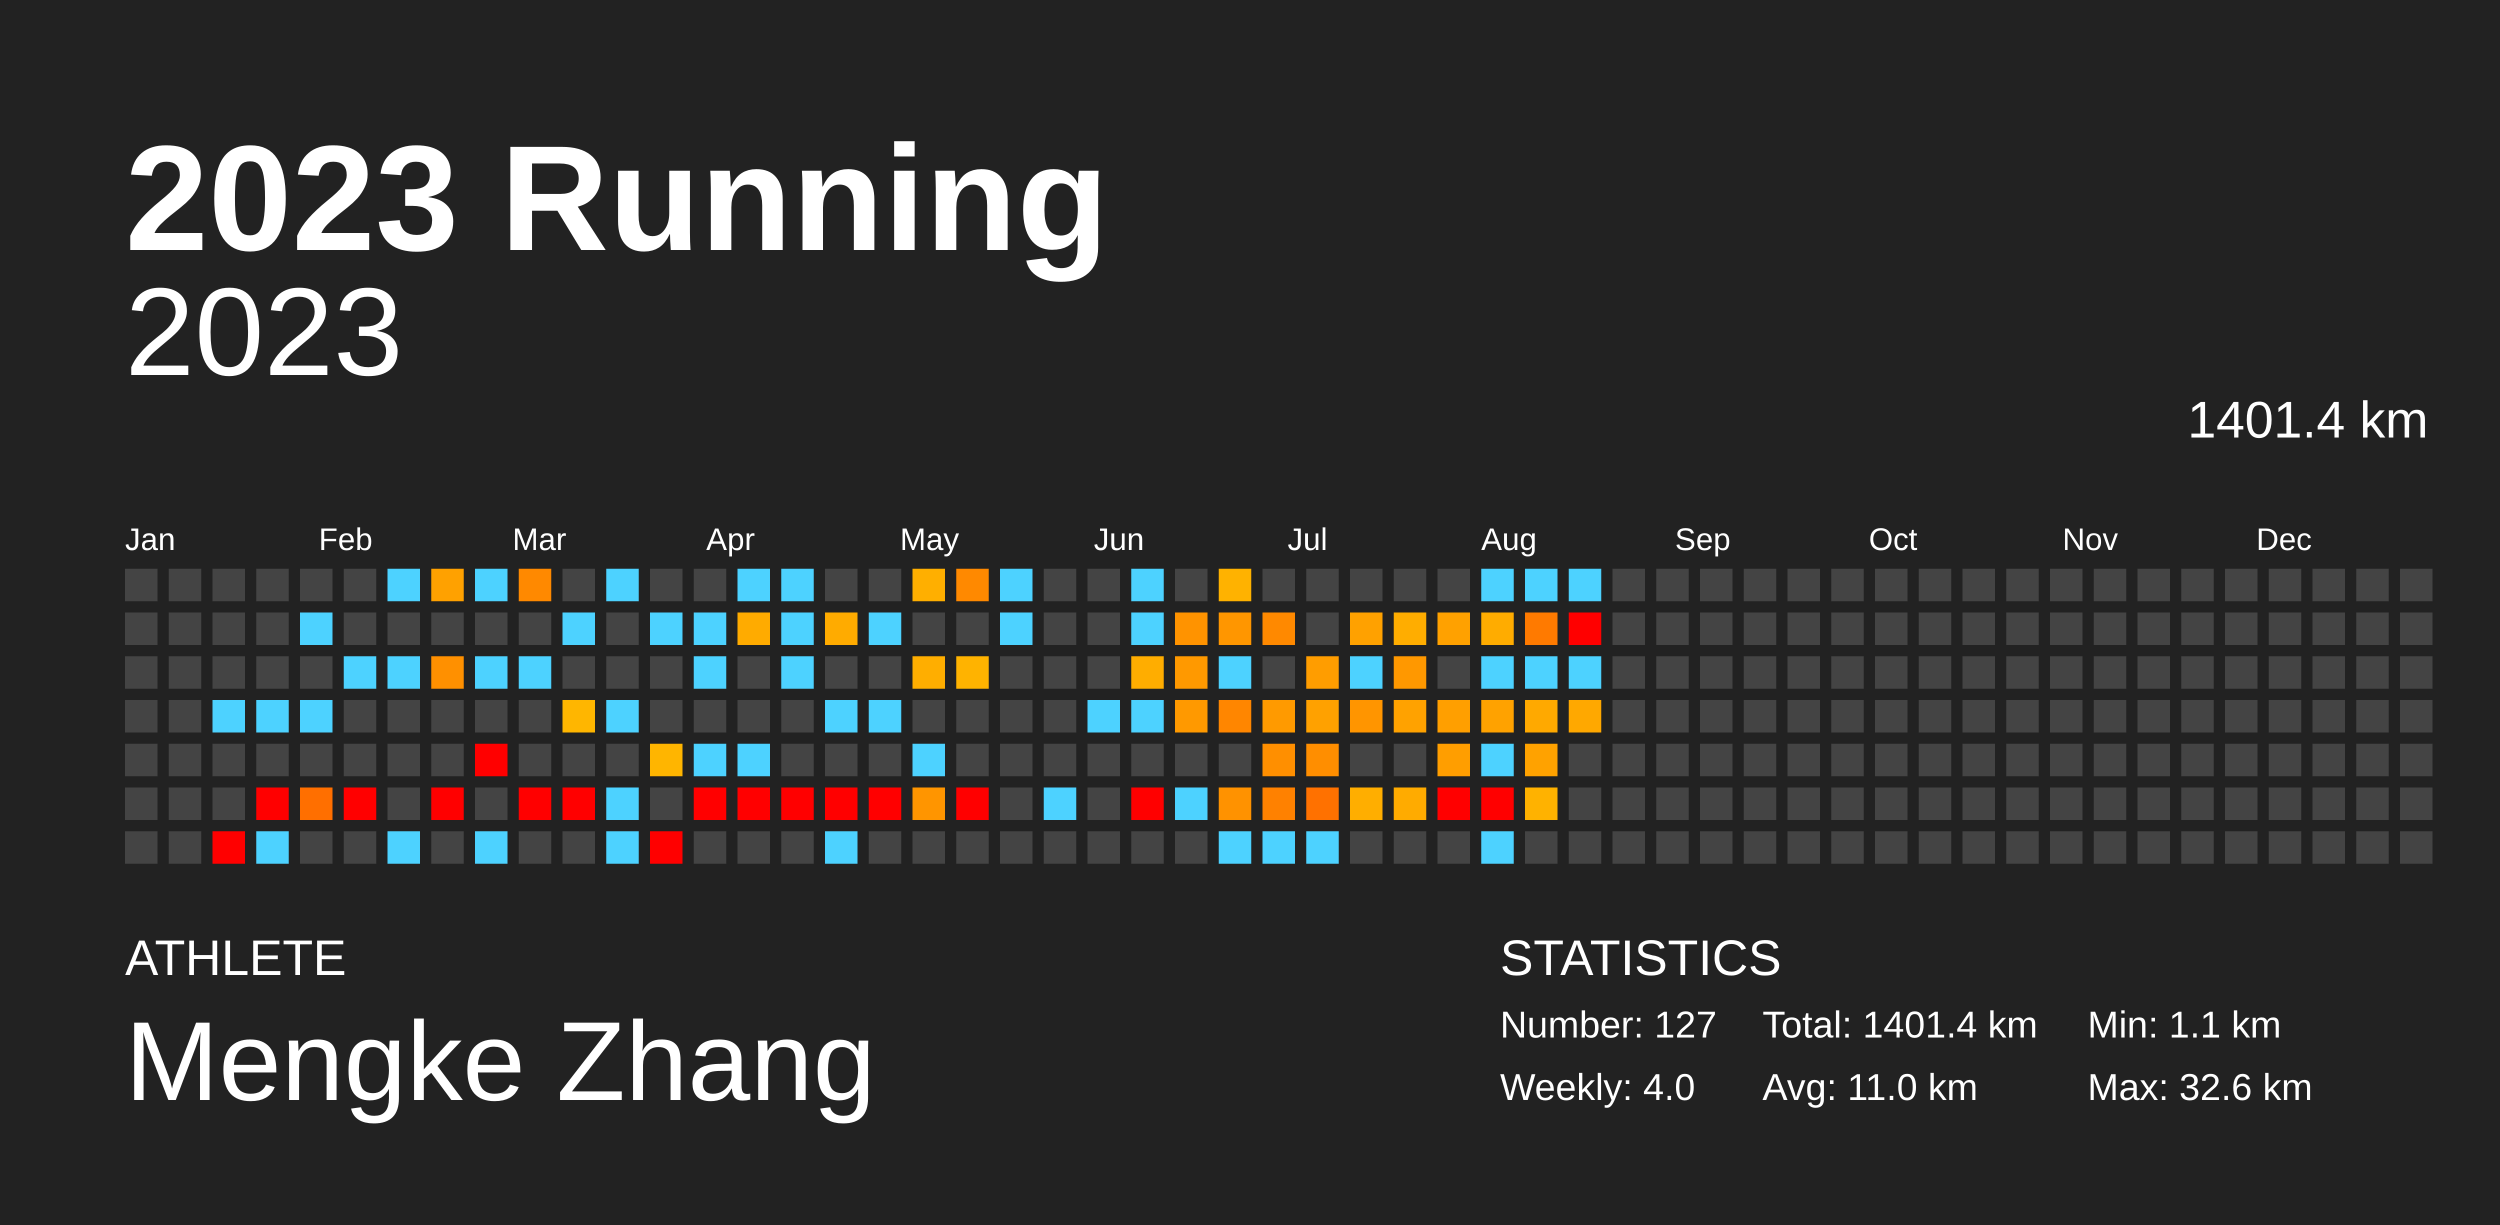
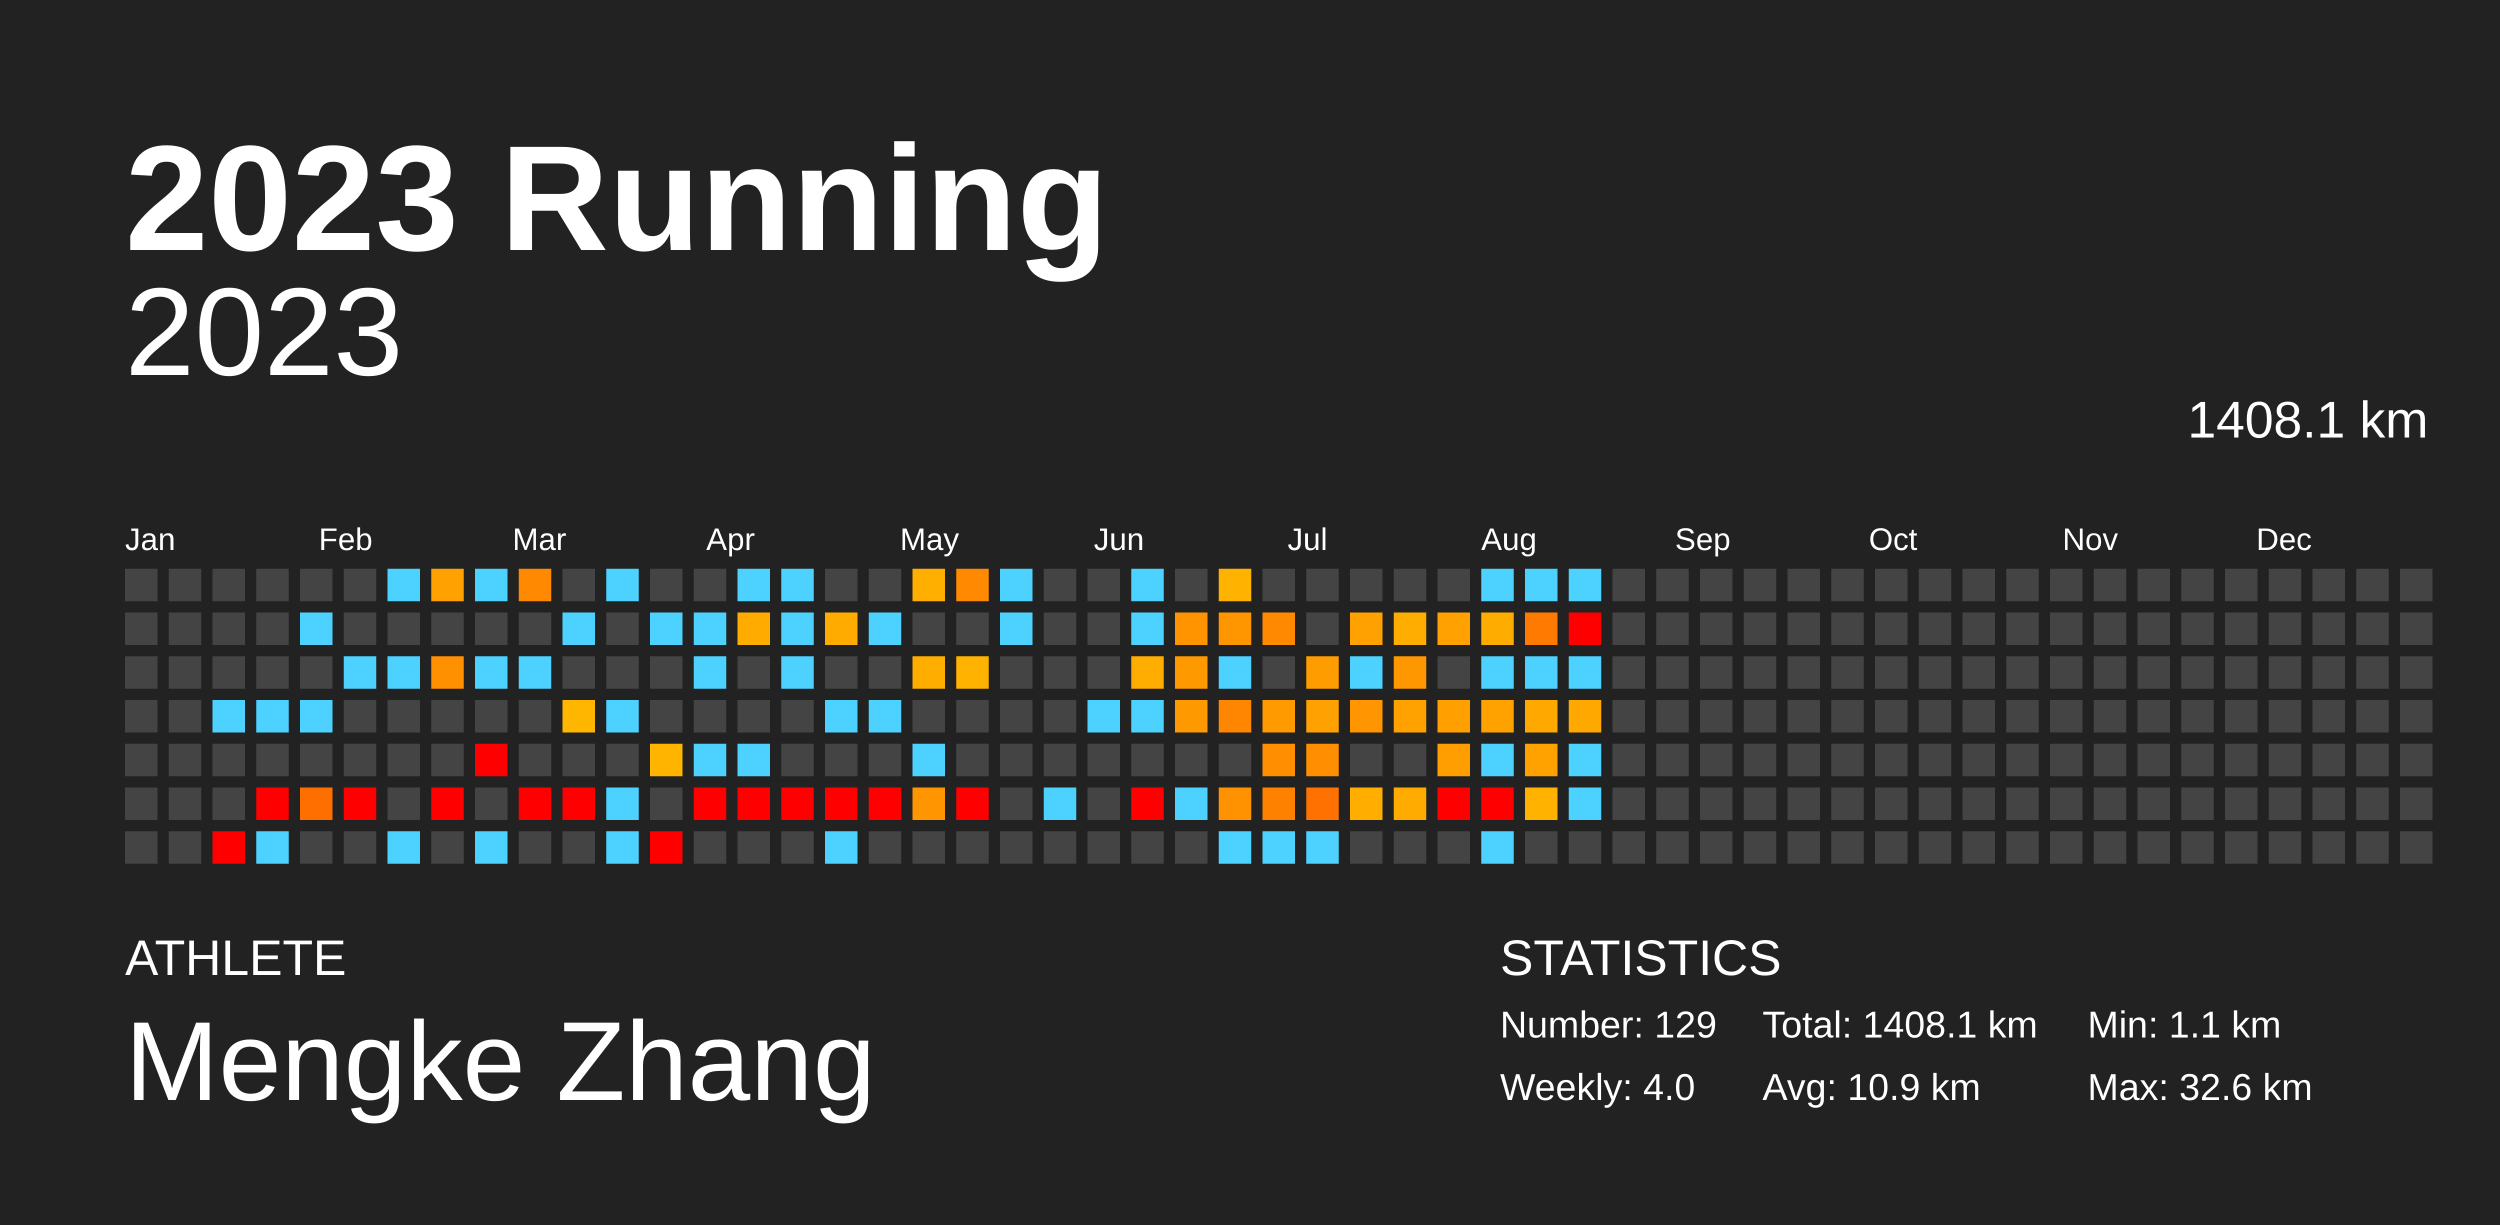
<svg xmlns="http://www.w3.org/2000/svg" baseProfile="full" height="98mm" version="1.1" viewBox="0,0,200,98" width="200mm">
  <defs />
  <rect fill="#222222" height="98" width="200" x="0" y="0" />
  <text fill="#FFFFFF" style="font-size:12px; font-family:Arial; font-weight:bold;" x="10" y="20">2023 Running</text>
  <text fill="#FFFFFF" style="font-size:4px; font-family:Arial" x="10" y="78">ATHLETE</text>
  <text fill="#FFFFFF" style="font-size:9px; font-family:Arial" x="10" y="88">Mengke Zhang</text>
  <text fill="#FFFFFF" style="font-size:4px; font-family:Arial" x="120" y="78">STATISTICS</text>
-   <text fill="#FFFFFF" style="font-size:3px; font-family:Arial" x="120" y="83">Number: 127</text>
+   <text fill="#FFFFFF" style="font-size:3px; font-family:Arial" x="120" y="83">Number: 129</text>
  <text fill="#FFFFFF" style="font-size:3px; font-family:Arial" x="120" y="88">Weekly: 4.0</text>
-   <text fill="#FFFFFF" style="font-size:3px; font-family:Arial" x="141" y="83">Total: 1401.4 km</text>
-   <text fill="#FFFFFF" style="font-size:3px; font-family:Arial" x="141" y="88">Avg: 11.0 km</text>
+   <text fill="#FFFFFF" style="font-size:3px; font-family:Arial" x="141" y="83">Total: 1408.1 km</text>
+   <text fill="#FFFFFF" style="font-size:3px; font-family:Arial" x="141" y="88">Avg: 10.9 km</text>
  <text fill="#FFFFFF" style="font-size:3px; font-family:Arial" x="167" y="83">Min: 1.1 km</text>
  <text fill="#FFFFFF" style="font-size:3px; font-family:Arial" x="167" y="88">Max: 32.6 km</text>
  <text alignment-baseline="hanging" fill="#FFFFFF" style="font-size:10.0px; font-family:Arial;" x="10" y="30">2023</text>
-   <text alignment-baseline="hanging" fill="#FFFFFF" style="font-size:4.125px; font-family:Arial;" x="175" y="35">1401.4 km</text>
+   <text alignment-baseline="hanging" fill="#FFFFFF" style="font-size:4.125px; font-family:Arial;" x="175" y="35">1408.1 km</text>
  <text fill="#FFFFFF" style="font-size:2.5px; font-family:Arial" x="10.0" y="44">Jan</text>
  <text fill="#FFFFFF" style="font-size:2.5px; font-family:Arial" x="25.5" y="44">Feb</text>
  <text fill="#FFFFFF" style="font-size:2.5px; font-family:Arial" x="41.0" y="44">Mar</text>
  <text fill="#FFFFFF" style="font-size:2.5px; font-family:Arial" x="56.5" y="44">Apr</text>
  <text fill="#FFFFFF" style="font-size:2.5px; font-family:Arial" x="72.0" y="44">May</text>
  <text fill="#FFFFFF" style="font-size:2.5px; font-family:Arial" x="87.5" y="44">Jun</text>
  <text fill="#FFFFFF" style="font-size:2.5px; font-family:Arial" x="103.0" y="44">Jul</text>
  <text fill="#FFFFFF" style="font-size:2.5px; font-family:Arial" x="118.5" y="44">Aug</text>
  <text fill="#FFFFFF" style="font-size:2.5px; font-family:Arial" x="134.0" y="44">Sep</text>
  <text fill="#FFFFFF" style="font-size:2.5px; font-family:Arial" x="149.5" y="44">Oct</text>
  <text fill="#FFFFFF" style="font-size:2.5px; font-family:Arial" x="165.0" y="44">Nov</text>
  <text fill="#FFFFFF" style="font-size:2.5px; font-family:Arial" x="180.5" y="44">Dec</text>
  <rect fill="#444444" height="2.6" width="2.6" x="10.0" y="45.5" />
  <rect fill="#444444" height="2.6" width="2.6" x="10.0" y="49.0" />
  <rect fill="#444444" height="2.6" width="2.6" x="10.0" y="52.5" />
  <rect fill="#444444" height="2.6" width="2.6" x="10.0" y="56.0" />
  <rect fill="#444444" height="2.6" width="2.6" x="10.0" y="59.5" />
  <rect fill="#444444" height="2.6" width="2.6" x="10.0" y="63.0" />
  <rect fill="#444444" height="2.6" width="2.6" x="10.0" y="66.5" />
  <rect fill="#444444" height="2.6" width="2.6" x="13.5" y="45.5" />
  <rect fill="#444444" height="2.6" width="2.6" x="13.5" y="49.0" />
  <rect fill="#444444" height="2.6" width="2.6" x="13.5" y="52.5" />
  <rect fill="#444444" height="2.6" width="2.6" x="13.5" y="56.0" />
  <rect fill="#444444" height="2.6" width="2.6" x="13.5" y="59.5" />
  <rect fill="#444444" height="2.6" width="2.6" x="13.5" y="63.0" />
  <rect fill="#444444" height="2.6" width="2.6" x="13.5" y="66.5" />
  <rect fill="#444444" height="2.6" width="2.6" x="17.0" y="45.5" />
  <rect fill="#444444" height="2.6" width="2.6" x="17.0" y="49.0" />
  <rect fill="#444444" height="2.6" width="2.6" x="17.0" y="52.5" />
  <rect fill="#4dd2ff" height="2.6" width="2.6" x="17.0" y="56.0" />
  <rect fill="#444444" height="2.6" width="2.6" x="17.0" y="59.5" />
  <rect fill="#444444" height="2.6" width="2.6" x="17.0" y="63.0" />
  <rect fill="red" height="2.6" width="2.6" x="17.0" y="66.5" />
  <rect fill="#444444" height="2.6" width="2.6" x="20.5" y="45.5" />
  <rect fill="#444444" height="2.6" width="2.6" x="20.5" y="49.0" />
  <rect fill="#444444" height="2.6" width="2.6" x="20.5" y="52.5" />
  <rect fill="#4dd2ff" height="2.6" width="2.6" x="20.5" y="56.0" />
  <rect fill="#444444" height="2.6" width="2.6" x="20.5" y="59.5" />
  <rect fill="red" height="2.6" width="2.6" x="20.5" y="63.0" />
  <rect fill="#4dd2ff" height="2.6" width="2.6" x="20.5" y="66.5" />
  <rect fill="#444444" height="2.6" width="2.6" x="24.0" y="45.5" />
  <rect fill="#4dd2ff" height="2.6" width="2.6" x="24.0" y="49.0" />
  <rect fill="#444444" height="2.6" width="2.6" x="24.0" y="52.5" />
  <rect fill="#4dd2ff" height="2.6" width="2.6" x="24.0" y="56.0" />
  <rect fill="#444444" height="2.6" width="2.6" x="24.0" y="59.5" />
  <rect fill="#ff6f00" height="2.6" width="2.6" x="24.0" y="63.0" />
  <rect fill="#444444" height="2.6" width="2.6" x="24.0" y="66.5" />
  <rect fill="#444444" height="2.6" width="2.6" x="27.5" y="45.5" />
  <rect fill="#444444" height="2.6" width="2.6" x="27.5" y="49.0" />
  <rect fill="#4dd2ff" height="2.6" width="2.6" x="27.5" y="52.5" />
  <rect fill="#444444" height="2.6" width="2.6" x="27.5" y="56.0" />
  <rect fill="#444444" height="2.6" width="2.6" x="27.5" y="59.5" />
  <rect fill="red" height="2.6" width="2.6" x="27.5" y="63.0" />
  <rect fill="#444444" height="2.6" width="2.6" x="27.5" y="66.5" />
  <rect fill="#4dd2ff" height="2.6" width="2.6" x="31.0" y="45.5" />
  <rect fill="#444444" height="2.6" width="2.6" x="31.0" y="49.0" />
  <rect fill="#4dd2ff" height="2.6" width="2.6" x="31.0" y="52.5" />
  <rect fill="#444444" height="2.6" width="2.6" x="31.0" y="56.0" />
  <rect fill="#444444" height="2.6" width="2.6" x="31.0" y="59.5" />
  <rect fill="#444444" height="2.6" width="2.6" x="31.0" y="63.0" />
  <rect fill="#4dd2ff" height="2.6" width="2.6" x="31.0" y="66.5" />
  <rect fill="#ffa100" height="2.6" width="2.6" x="34.5" y="45.5" />
  <rect fill="#444444" height="2.6" width="2.6" x="34.5" y="49.0" />
  <rect fill="#ff9000" height="2.6" width="2.6" x="34.5" y="52.5" />
  <rect fill="#444444" height="2.6" width="2.6" x="34.5" y="56.0" />
  <rect fill="#444444" height="2.6" width="2.6" x="34.5" y="59.5" />
  <rect fill="red" height="2.6" width="2.6" x="34.5" y="63.0" />
  <rect fill="#444444" height="2.6" width="2.6" x="34.5" y="66.5" />
  <rect fill="#4dd2ff" height="2.6" width="2.6" x="38.0" y="45.5" />
  <rect fill="#444444" height="2.6" width="2.6" x="38.0" y="49.0" />
  <rect fill="#4dd2ff" height="2.6" width="2.6" x="38.0" y="52.5" />
  <rect fill="#444444" height="2.6" width="2.6" x="38.0" y="56.0" />
  <rect fill="red" height="2.6" width="2.6" x="38.0" y="59.5" />
  <rect fill="#444444" height="2.6" width="2.6" x="38.0" y="63.0" />
  <rect fill="#4dd2ff" height="2.6" width="2.6" x="38.0" y="66.5" />
  <rect fill="#ff8900" height="2.6" width="2.6" x="41.5" y="45.5" />
  <rect fill="#444444" height="2.6" width="2.6" x="41.5" y="49.0" />
  <rect fill="#4dd2ff" height="2.6" width="2.6" x="41.5" y="52.5" />
  <rect fill="#444444" height="2.6" width="2.6" x="41.5" y="56.0" />
  <rect fill="#444444" height="2.6" width="2.6" x="41.5" y="59.5" />
  <rect fill="red" height="2.6" width="2.6" x="41.5" y="63.0" />
  <rect fill="#444444" height="2.6" width="2.6" x="41.5" y="66.5" />
  <rect fill="#444444" height="2.6" width="2.6" x="45.0" y="45.5" />
  <rect fill="#4dd2ff" height="2.6" width="2.6" x="45.0" y="49.0" />
  <rect fill="#444444" height="2.6" width="2.6" x="45.0" y="52.5" />
  <rect fill="#ffb600" height="2.6" width="2.6" x="45.0" y="56.0" />
  <rect fill="#444444" height="2.6" width="2.6" x="45.0" y="59.5" />
  <rect fill="red" height="2.6" width="2.6" x="45.0" y="63.0" />
  <rect fill="#444444" height="2.6" width="2.6" x="45.0" y="66.5" />
  <rect fill="#4dd2ff" height="2.6" width="2.6" x="48.5" y="45.5" />
  <rect fill="#444444" height="2.6" width="2.6" x="48.5" y="49.0" />
  <rect fill="#444444" height="2.6" width="2.6" x="48.5" y="52.5" />
  <rect fill="#4dd2ff" height="2.6" width="2.6" x="48.5" y="56.0" />
  <rect fill="#444444" height="2.6" width="2.6" x="48.5" y="59.5" />
  <rect fill="#4dd2ff" height="2.6" width="2.6" x="48.5" y="63.0" />
  <rect fill="#4dd2ff" height="2.6" width="2.6" x="48.5" y="66.5" />
  <rect fill="#444444" height="2.6" width="2.6" x="52.0" y="45.5" />
  <rect fill="#4dd2ff" height="2.6" width="2.6" x="52.0" y="49.0" />
  <rect fill="#444444" height="2.6" width="2.6" x="52.0" y="52.5" />
  <rect fill="#444444" height="2.6" width="2.6" x="52.0" y="56.0" />
  <rect fill="#ffb500" height="2.6" width="2.6" x="52.0" y="59.5" />
  <rect fill="#444444" height="2.6" width="2.6" x="52.0" y="63.0" />
  <rect fill="red" height="2.6" width="2.6" x="52.0" y="66.5" />
  <rect fill="#444444" height="2.6" width="2.6" x="55.5" y="45.5" />
  <rect fill="#4dd2ff" height="2.6" width="2.6" x="55.5" y="49.0" />
  <rect fill="#4dd2ff" height="2.6" width="2.6" x="55.5" y="52.5" />
  <rect fill="#444444" height="2.6" width="2.6" x="55.5" y="56.0" />
  <rect fill="#4dd2ff" height="2.6" width="2.6" x="55.5" y="59.5" />
  <rect fill="red" height="2.6" width="2.6" x="55.5" y="63.0" />
  <rect fill="#444444" height="2.6" width="2.6" x="55.5" y="66.5" />
  <rect fill="#4dd2ff" height="2.6" width="2.6" x="59.0" y="45.5" />
  <rect fill="#ffab00" height="2.6" width="2.6" x="59.0" y="49.0" />
  <rect fill="#444444" height="2.6" width="2.6" x="59.0" y="52.5" />
  <rect fill="#444444" height="2.6" width="2.6" x="59.0" y="56.0" />
  <rect fill="#4dd2ff" height="2.6" width="2.6" x="59.0" y="59.5" />
  <rect fill="red" height="2.6" width="2.6" x="59.0" y="63.0" />
  <rect fill="#444444" height="2.6" width="2.6" x="59.0" y="66.5" />
  <rect fill="#4dd2ff" height="2.6" width="2.6" x="62.5" y="45.5" />
  <rect fill="#4dd2ff" height="2.6" width="2.6" x="62.5" y="49.0" />
  <rect fill="#4dd2ff" height="2.6" width="2.6" x="62.5" y="52.5" />
  <rect fill="#444444" height="2.6" width="2.6" x="62.5" y="56.0" />
  <rect fill="#444444" height="2.6" width="2.6" x="62.5" y="59.5" />
  <rect fill="red" height="2.6" width="2.6" x="62.5" y="63.0" />
  <rect fill="#444444" height="2.6" width="2.6" x="62.5" y="66.5" />
  <rect fill="#444444" height="2.6" width="2.6" x="66.0" y="45.5" />
  <rect fill="#ffab00" height="2.6" width="2.6" x="66.0" y="49.0" />
  <rect fill="#444444" height="2.6" width="2.6" x="66.0" y="52.5" />
  <rect fill="#4dd2ff" height="2.6" width="2.6" x="66.0" y="56.0" />
  <rect fill="#444444" height="2.6" width="2.6" x="66.0" y="59.5" />
  <rect fill="red" height="2.6" width="2.6" x="66.0" y="63.0" />
  <rect fill="#4dd2ff" height="2.6" width="2.6" x="66.0" y="66.5" />
  <rect fill="#444444" height="2.6" width="2.6" x="69.5" y="45.5" />
  <rect fill="#4dd2ff" height="2.6" width="2.6" x="69.5" y="49.0" />
  <rect fill="#444444" height="2.6" width="2.6" x="69.5" y="52.5" />
  <rect fill="#4dd2ff" height="2.6" width="2.6" x="69.5" y="56.0" />
  <rect fill="#444444" height="2.6" width="2.6" x="69.5" y="59.5" />
  <rect fill="red" height="2.6" width="2.6" x="69.5" y="63.0" />
  <rect fill="#444444" height="2.6" width="2.6" x="69.5" y="66.5" />
  <rect fill="#ffaf00" height="2.6" width="2.6" x="73.0" y="45.5" />
  <rect fill="#444444" height="2.6" width="2.6" x="73.0" y="49.0" />
  <rect fill="#ffae00" height="2.6" width="2.6" x="73.0" y="52.5" />
  <rect fill="#444444" height="2.6" width="2.6" x="73.0" y="56.0" />
  <rect fill="#4dd2ff" height="2.6" width="2.6" x="73.0" y="59.5" />
  <rect fill="#ff9500" height="2.6" width="2.6" x="73.0" y="63.0" />
  <rect fill="#444444" height="2.6" width="2.6" x="73.0" y="66.5" />
  <rect fill="#ff8900" height="2.6" width="2.6" x="76.5" y="45.5" />
  <rect fill="#444444" height="2.6" width="2.6" x="76.5" y="49.0" />
  <rect fill="#ffb300" height="2.6" width="2.6" x="76.5" y="52.5" />
  <rect fill="#444444" height="2.6" width="2.6" x="76.5" y="56.0" />
  <rect fill="#444444" height="2.6" width="2.6" x="76.5" y="59.5" />
  <rect fill="red" height="2.6" width="2.6" x="76.5" y="63.0" />
  <rect fill="#444444" height="2.6" width="2.6" x="76.5" y="66.5" />
  <rect fill="#4dd2ff" height="2.6" width="2.6" x="80.0" y="45.5" />
  <rect fill="#4dd2ff" height="2.6" width="2.6" x="80.0" y="49.0" />
  <rect fill="#444444" height="2.6" width="2.6" x="80.0" y="52.5" />
  <rect fill="#444444" height="2.6" width="2.6" x="80.0" y="56.0" />
  <rect fill="#444444" height="2.6" width="2.6" x="80.0" y="59.5" />
  <rect fill="#444444" height="2.6" width="2.6" x="80.0" y="63.0" />
  <rect fill="#444444" height="2.6" width="2.6" x="80.0" y="66.5" />
  <rect fill="#444444" height="2.6" width="2.6" x="83.5" y="45.5" />
  <rect fill="#444444" height="2.6" width="2.6" x="83.5" y="49.0" />
  <rect fill="#444444" height="2.6" width="2.6" x="83.5" y="52.5" />
  <rect fill="#444444" height="2.6" width="2.6" x="83.5" y="56.0" />
  <rect fill="#444444" height="2.6" width="2.6" x="83.5" y="59.5" />
  <rect fill="#4dd2ff" height="2.6" width="2.6" x="83.5" y="63.0" />
  <rect fill="#444444" height="2.6" width="2.6" x="83.5" y="66.5" />
  <rect fill="#444444" height="2.6" width="2.6" x="87.0" y="45.5" />
  <rect fill="#444444" height="2.6" width="2.6" x="87.0" y="49.0" />
  <rect fill="#444444" height="2.6" width="2.6" x="87.0" y="52.5" />
  <rect fill="#4dd2ff" height="2.6" width="2.6" x="87.0" y="56.0" />
  <rect fill="#444444" height="2.6" width="2.6" x="87.0" y="59.5" />
  <rect fill="#444444" height="2.6" width="2.6" x="87.0" y="63.0" />
  <rect fill="#444444" height="2.6" width="2.6" x="87.0" y="66.5" />
  <rect fill="#4dd2ff" height="2.6" width="2.6" x="90.5" y="45.5" />
  <rect fill="#4dd2ff" height="2.6" width="2.6" x="90.5" y="49.0" />
  <rect fill="#ffad00" height="2.6" width="2.6" x="90.5" y="52.5" />
  <rect fill="#4dd2ff" height="2.6" width="2.6" x="90.5" y="56.0" />
  <rect fill="#444444" height="2.6" width="2.6" x="90.5" y="59.5" />
  <rect fill="red" height="2.6" width="2.6" x="90.5" y="63.0" />
  <rect fill="#444444" height="2.6" width="2.6" x="90.5" y="66.5" />
  <rect fill="#444444" height="2.6" width="2.6" x="94.0" y="45.5" />
  <rect fill="#ff9300" height="2.6" width="2.6" x="94.0" y="49.0" />
  <rect fill="#ff9900" height="2.6" width="2.6" x="94.0" y="52.5" />
  <rect fill="#ff9900" height="2.6" width="2.6" x="94.0" y="56.0" />
  <rect fill="#444444" height="2.6" width="2.6" x="94.0" y="59.5" />
  <rect fill="#4dd2ff" height="2.6" width="2.6" x="94.0" y="63.0" />
  <rect fill="#444444" height="2.6" width="2.6" x="94.0" y="66.5" />
  <rect fill="#ffb200" height="2.6" width="2.6" x="97.5" y="45.5" />
  <rect fill="#ff9600" height="2.6" width="2.6" x="97.5" y="49.0" />
  <rect fill="#4dd2ff" height="2.6" width="2.6" x="97.5" y="52.5" />
  <rect fill="#ff8600" height="2.6" width="2.6" x="97.5" y="56.0" />
  <rect fill="#444444" height="2.6" width="2.6" x="97.5" y="59.5" />
  <rect fill="#ff9200" height="2.6" width="2.6" x="97.5" y="63.0" />
  <rect fill="#4dd2ff" height="2.6" width="2.6" x="97.5" y="66.5" />
  <rect fill="#444444" height="2.6" width="2.6" x="101.0" y="45.5" />
  <rect fill="#ff8900" height="2.6" width="2.6" x="101.0" y="49.0" />
  <rect fill="#444444" height="2.6" width="2.6" x="101.0" y="52.5" />
  <rect fill="#ff9a00" height="2.6" width="2.6" x="101.0" y="56.0" />
  <rect fill="#ff8f00" height="2.6" width="2.6" x="101.0" y="59.5" />
  <rect fill="#ff8100" height="2.6" width="2.6" x="101.0" y="63.0" />
  <rect fill="#4dd2ff" height="2.6" width="2.6" x="101.0" y="66.5" />
  <rect fill="#444444" height="2.6" width="2.6" x="104.5" y="45.5" />
  <rect fill="#444444" height="2.6" width="2.6" x="104.5" y="49.0" />
  <rect fill="#ff9d00" height="2.6" width="2.6" x="104.5" y="52.5" />
  <rect fill="#ffa100" height="2.6" width="2.6" x="104.5" y="56.0" />
  <rect fill="#ff8e00" height="2.6" width="2.6" x="104.5" y="59.5" />
  <rect fill="#ff7100" height="2.6" width="2.6" x="104.5" y="63.0" />
  <rect fill="#4dd2ff" height="2.6" width="2.6" x="104.5" y="66.5" />
  <rect fill="#444444" height="2.6" width="2.6" x="108.0" y="45.5" />
  <rect fill="#ffa100" height="2.6" width="2.6" x="108.0" y="49.0" />
  <rect fill="#4dd2ff" height="2.6" width="2.6" x="108.0" y="52.5" />
  <rect fill="#ff9500" height="2.6" width="2.6" x="108.0" y="56.0" />
  <rect fill="#444444" height="2.6" width="2.6" x="108.0" y="59.5" />
  <rect fill="#ffae00" height="2.6" width="2.6" x="108.0" y="63.0" />
  <rect fill="#444444" height="2.6" width="2.6" x="108.0" y="66.5" />
  <rect fill="#444444" height="2.6" width="2.6" x="111.5" y="45.5" />
  <rect fill="#ffad00" height="2.6" width="2.6" x="111.5" y="49.0" />
  <rect fill="#ff9800" height="2.6" width="2.6" x="111.5" y="52.5" />
  <rect fill="#ffa200" height="2.6" width="2.6" x="111.5" y="56.0" />
  <rect fill="#444444" height="2.6" width="2.6" x="111.5" y="59.5" />
  <rect fill="#ffab00" height="2.6" width="2.6" x="111.5" y="63.0" />
  <rect fill="#444444" height="2.6" width="2.6" x="111.5" y="66.5" />
  <rect fill="#444444" height="2.6" width="2.6" x="115.0" y="45.5" />
  <rect fill="#ffa100" height="2.6" width="2.6" x="115.0" y="49.0" />
  <rect fill="#444444" height="2.6" width="2.6" x="115.0" y="52.5" />
  <rect fill="#ff9f00" height="2.6" width="2.6" x="115.0" y="56.0" />
  <rect fill="#ff9e00" height="2.6" width="2.6" x="115.0" y="59.5" />
  <rect fill="red" height="2.6" width="2.6" x="115.0" y="63.0" />
  <rect fill="#444444" height="2.6" width="2.6" x="115.0" y="66.5" />
  <rect fill="#4dd2ff" height="2.6" width="2.6" x="118.5" y="45.5" />
  <rect fill="#ffac00" height="2.6" width="2.6" x="118.5" y="49.0" />
  <rect fill="#4dd2ff" height="2.6" width="2.6" x="118.5" y="52.5" />
  <rect fill="#ffa200" height="2.6" width="2.6" x="118.5" y="56.0" />
  <rect fill="#4dd2ff" height="2.6" width="2.6" x="118.5" y="59.5" />
  <rect fill="red" height="2.6" width="2.6" x="118.5" y="63.0" />
  <rect fill="#4dd2ff" height="2.6" width="2.6" x="118.5" y="66.5" />
  <rect fill="#4dd2ff" height="2.6" width="2.6" x="122.0" y="45.5" />
  <rect fill="#ff7a00" height="2.6" width="2.6" x="122.0" y="49.0" />
  <rect fill="#4dd2ff" height="2.6" width="2.6" x="122.0" y="52.5" />
  <rect fill="#ffa900" height="2.6" width="2.6" x="122.0" y="56.0" />
  <rect fill="#ffa200" height="2.6" width="2.6" x="122.0" y="59.5" />
  <rect fill="#ffb200" height="2.6" width="2.6" x="122.0" y="63.0" />
  <rect fill="#444444" height="2.6" width="2.6" x="122.0" y="66.5" />
  <rect fill="#4dd2ff" height="2.6" width="2.6" x="125.5" y="45.5" />
  <rect fill="red" height="2.6" width="2.6" x="125.5" y="49.0" />
  <rect fill="#4dd2ff" height="2.6" width="2.6" x="125.5" y="52.5" />
  <rect fill="#ffa800" height="2.6" width="2.6" x="125.5" y="56.0" />
-   <rect fill="#444444" height="2.6" width="2.6" x="125.5" y="59.5" />
-   <rect fill="#444444" height="2.6" width="2.6" x="125.5" y="63.0" />
+   <rect fill="#4dd2ff" height="2.6" width="2.6" x="125.5" y="59.5" />
+   <rect fill="#4dd2ff" height="2.6" width="2.6" x="125.5" y="63.0" />
  <rect fill="#444444" height="2.6" width="2.6" x="125.5" y="66.5" />
  <rect fill="#444444" height="2.6" width="2.6" x="129.0" y="45.5" />
  <rect fill="#444444" height="2.6" width="2.6" x="129.0" y="49.0" />
  <rect fill="#444444" height="2.6" width="2.6" x="129.0" y="52.5" />
  <rect fill="#444444" height="2.6" width="2.6" x="129.0" y="56.0" />
  <rect fill="#444444" height="2.6" width="2.6" x="129.0" y="59.5" />
  <rect fill="#444444" height="2.6" width="2.6" x="129.0" y="63.0" />
  <rect fill="#444444" height="2.6" width="2.6" x="129.0" y="66.5" />
  <rect fill="#444444" height="2.6" width="2.6" x="132.5" y="45.5" />
  <rect fill="#444444" height="2.6" width="2.6" x="132.5" y="49.0" />
  <rect fill="#444444" height="2.6" width="2.6" x="132.5" y="52.5" />
  <rect fill="#444444" height="2.6" width="2.6" x="132.5" y="56.0" />
  <rect fill="#444444" height="2.6" width="2.6" x="132.5" y="59.5" />
  <rect fill="#444444" height="2.6" width="2.6" x="132.5" y="63.0" />
  <rect fill="#444444" height="2.6" width="2.6" x="132.5" y="66.5" />
  <rect fill="#444444" height="2.6" width="2.6" x="136.0" y="45.5" />
  <rect fill="#444444" height="2.6" width="2.6" x="136.0" y="49.0" />
  <rect fill="#444444" height="2.6" width="2.6" x="136.0" y="52.5" />
  <rect fill="#444444" height="2.6" width="2.6" x="136.0" y="56.0" />
  <rect fill="#444444" height="2.6" width="2.6" x="136.0" y="59.5" />
  <rect fill="#444444" height="2.6" width="2.6" x="136.0" y="63.0" />
  <rect fill="#444444" height="2.6" width="2.6" x="136.0" y="66.5" />
  <rect fill="#444444" height="2.6" width="2.6" x="139.5" y="45.5" />
  <rect fill="#444444" height="2.6" width="2.6" x="139.5" y="49.0" />
  <rect fill="#444444" height="2.6" width="2.6" x="139.5" y="52.5" />
  <rect fill="#444444" height="2.6" width="2.6" x="139.5" y="56.0" />
  <rect fill="#444444" height="2.6" width="2.6" x="139.5" y="59.5" />
  <rect fill="#444444" height="2.6" width="2.6" x="139.5" y="63.0" />
  <rect fill="#444444" height="2.6" width="2.6" x="139.5" y="66.5" />
  <rect fill="#444444" height="2.6" width="2.6" x="143.0" y="45.5" />
  <rect fill="#444444" height="2.6" width="2.6" x="143.0" y="49.0" />
  <rect fill="#444444" height="2.6" width="2.6" x="143.0" y="52.5" />
  <rect fill="#444444" height="2.6" width="2.6" x="143.0" y="56.0" />
  <rect fill="#444444" height="2.6" width="2.6" x="143.0" y="59.5" />
  <rect fill="#444444" height="2.6" width="2.6" x="143.0" y="63.0" />
  <rect fill="#444444" height="2.6" width="2.6" x="143.0" y="66.5" />
  <rect fill="#444444" height="2.6" width="2.6" x="146.5" y="45.5" />
  <rect fill="#444444" height="2.6" width="2.6" x="146.5" y="49.0" />
  <rect fill="#444444" height="2.6" width="2.6" x="146.5" y="52.5" />
  <rect fill="#444444" height="2.6" width="2.6" x="146.5" y="56.0" />
  <rect fill="#444444" height="2.6" width="2.6" x="146.5" y="59.5" />
  <rect fill="#444444" height="2.6" width="2.6" x="146.5" y="63.0" />
  <rect fill="#444444" height="2.6" width="2.6" x="146.5" y="66.5" />
  <rect fill="#444444" height="2.6" width="2.6" x="150.0" y="45.5" />
  <rect fill="#444444" height="2.6" width="2.6" x="150.0" y="49.0" />
  <rect fill="#444444" height="2.6" width="2.6" x="150.0" y="52.5" />
  <rect fill="#444444" height="2.6" width="2.6" x="150.0" y="56.0" />
  <rect fill="#444444" height="2.6" width="2.6" x="150.0" y="59.5" />
  <rect fill="#444444" height="2.6" width="2.6" x="150.0" y="63.0" />
  <rect fill="#444444" height="2.6" width="2.6" x="150.0" y="66.5" />
  <rect fill="#444444" height="2.6" width="2.6" x="153.5" y="45.5" />
  <rect fill="#444444" height="2.6" width="2.6" x="153.5" y="49.0" />
  <rect fill="#444444" height="2.6" width="2.6" x="153.5" y="52.5" />
  <rect fill="#444444" height="2.6" width="2.6" x="153.5" y="56.0" />
  <rect fill="#444444" height="2.6" width="2.6" x="153.5" y="59.5" />
  <rect fill="#444444" height="2.6" width="2.6" x="153.5" y="63.0" />
  <rect fill="#444444" height="2.6" width="2.6" x="153.5" y="66.5" />
  <rect fill="#444444" height="2.6" width="2.6" x="157.0" y="45.5" />
  <rect fill="#444444" height="2.6" width="2.6" x="157.0" y="49.0" />
  <rect fill="#444444" height="2.6" width="2.6" x="157.0" y="52.5" />
  <rect fill="#444444" height="2.6" width="2.6" x="157.0" y="56.0" />
  <rect fill="#444444" height="2.6" width="2.6" x="157.0" y="59.5" />
  <rect fill="#444444" height="2.6" width="2.6" x="157.0" y="63.0" />
  <rect fill="#444444" height="2.6" width="2.6" x="157.0" y="66.5" />
  <rect fill="#444444" height="2.6" width="2.6" x="160.5" y="45.5" />
  <rect fill="#444444" height="2.6" width="2.6" x="160.5" y="49.0" />
  <rect fill="#444444" height="2.6" width="2.6" x="160.5" y="52.5" />
  <rect fill="#444444" height="2.6" width="2.6" x="160.5" y="56.0" />
  <rect fill="#444444" height="2.6" width="2.6" x="160.5" y="59.5" />
  <rect fill="#444444" height="2.6" width="2.6" x="160.5" y="63.0" />
  <rect fill="#444444" height="2.6" width="2.6" x="160.5" y="66.5" />
  <rect fill="#444444" height="2.6" width="2.6" x="164.0" y="45.5" />
  <rect fill="#444444" height="2.6" width="2.6" x="164.0" y="49.0" />
  <rect fill="#444444" height="2.6" width="2.6" x="164.0" y="52.5" />
  <rect fill="#444444" height="2.6" width="2.6" x="164.0" y="56.0" />
  <rect fill="#444444" height="2.6" width="2.6" x="164.0" y="59.5" />
  <rect fill="#444444" height="2.6" width="2.6" x="164.0" y="63.0" />
  <rect fill="#444444" height="2.6" width="2.6" x="164.0" y="66.5" />
  <rect fill="#444444" height="2.6" width="2.6" x="167.5" y="45.5" />
  <rect fill="#444444" height="2.6" width="2.6" x="167.5" y="49.0" />
  <rect fill="#444444" height="2.6" width="2.6" x="167.5" y="52.5" />
  <rect fill="#444444" height="2.6" width="2.6" x="167.5" y="56.0" />
  <rect fill="#444444" height="2.6" width="2.6" x="167.5" y="59.5" />
  <rect fill="#444444" height="2.6" width="2.6" x="167.5" y="63.0" />
  <rect fill="#444444" height="2.6" width="2.6" x="167.5" y="66.5" />
  <rect fill="#444444" height="2.6" width="2.6" x="171.0" y="45.5" />
  <rect fill="#444444" height="2.6" width="2.6" x="171.0" y="49.0" />
  <rect fill="#444444" height="2.6" width="2.6" x="171.0" y="52.5" />
  <rect fill="#444444" height="2.6" width="2.6" x="171.0" y="56.0" />
  <rect fill="#444444" height="2.6" width="2.6" x="171.0" y="59.5" />
  <rect fill="#444444" height="2.6" width="2.6" x="171.0" y="63.0" />
  <rect fill="#444444" height="2.6" width="2.6" x="171.0" y="66.5" />
  <rect fill="#444444" height="2.6" width="2.6" x="174.5" y="45.5" />
  <rect fill="#444444" height="2.6" width="2.6" x="174.5" y="49.0" />
  <rect fill="#444444" height="2.6" width="2.6" x="174.5" y="52.5" />
  <rect fill="#444444" height="2.6" width="2.6" x="174.5" y="56.0" />
  <rect fill="#444444" height="2.6" width="2.6" x="174.5" y="59.5" />
  <rect fill="#444444" height="2.6" width="2.6" x="174.5" y="63.0" />
  <rect fill="#444444" height="2.6" width="2.6" x="174.5" y="66.5" />
  <rect fill="#444444" height="2.6" width="2.6" x="178.0" y="45.5" />
  <rect fill="#444444" height="2.6" width="2.6" x="178.0" y="49.0" />
  <rect fill="#444444" height="2.6" width="2.6" x="178.0" y="52.5" />
  <rect fill="#444444" height="2.6" width="2.6" x="178.0" y="56.0" />
  <rect fill="#444444" height="2.6" width="2.6" x="178.0" y="59.5" />
  <rect fill="#444444" height="2.6" width="2.6" x="178.0" y="63.0" />
  <rect fill="#444444" height="2.6" width="2.6" x="178.0" y="66.5" />
  <rect fill="#444444" height="2.6" width="2.6" x="181.5" y="45.5" />
  <rect fill="#444444" height="2.6" width="2.6" x="181.5" y="49.0" />
  <rect fill="#444444" height="2.6" width="2.6" x="181.5" y="52.5" />
  <rect fill="#444444" height="2.6" width="2.6" x="181.5" y="56.0" />
  <rect fill="#444444" height="2.6" width="2.6" x="181.5" y="59.5" />
  <rect fill="#444444" height="2.6" width="2.6" x="181.5" y="63.0" />
  <rect fill="#444444" height="2.6" width="2.6" x="181.5" y="66.5" />
  <rect fill="#444444" height="2.6" width="2.6" x="185.0" y="45.5" />
  <rect fill="#444444" height="2.6" width="2.6" x="185.0" y="49.0" />
  <rect fill="#444444" height="2.6" width="2.6" x="185.0" y="52.5" />
  <rect fill="#444444" height="2.6" width="2.6" x="185.0" y="56.0" />
  <rect fill="#444444" height="2.6" width="2.6" x="185.0" y="59.5" />
  <rect fill="#444444" height="2.6" width="2.6" x="185.0" y="63.0" />
  <rect fill="#444444" height="2.6" width="2.6" x="185.0" y="66.5" />
  <rect fill="#444444" height="2.6" width="2.6" x="188.5" y="45.5" />
  <rect fill="#444444" height="2.6" width="2.6" x="188.5" y="49.0" />
  <rect fill="#444444" height="2.6" width="2.6" x="188.5" y="52.5" />
  <rect fill="#444444" height="2.6" width="2.6" x="188.5" y="56.0" />
  <rect fill="#444444" height="2.6" width="2.6" x="188.5" y="59.5" />
  <rect fill="#444444" height="2.6" width="2.6" x="188.5" y="63.0" />
  <rect fill="#444444" height="2.6" width="2.6" x="188.5" y="66.5" />
  <rect fill="#444444" height="2.6" width="2.6" x="192.0" y="45.5" />
  <rect fill="#444444" height="2.6" width="2.6" x="192.0" y="49.0" />
  <rect fill="#444444" height="2.6" width="2.6" x="192.0" y="52.5" />
  <rect fill="#444444" height="2.6" width="2.6" x="192.0" y="56.0" />
  <rect fill="#444444" height="2.6" width="2.6" x="192.0" y="59.5" />
  <rect fill="#444444" height="2.6" width="2.6" x="192.0" y="63.0" />
  <rect fill="#444444" height="2.6" width="2.6" x="192.0" y="66.5" />
</svg>
